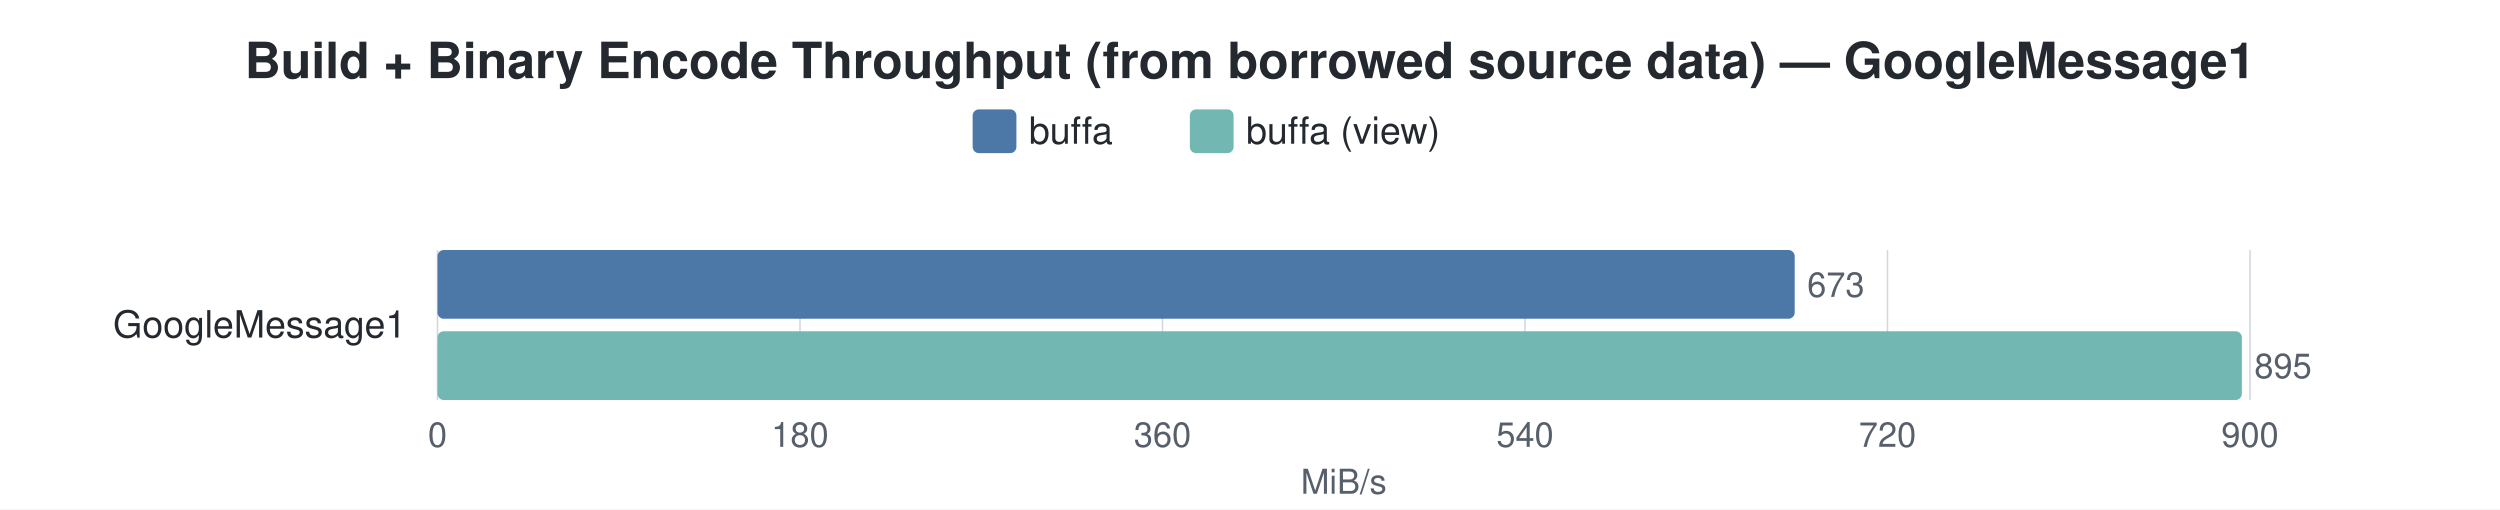
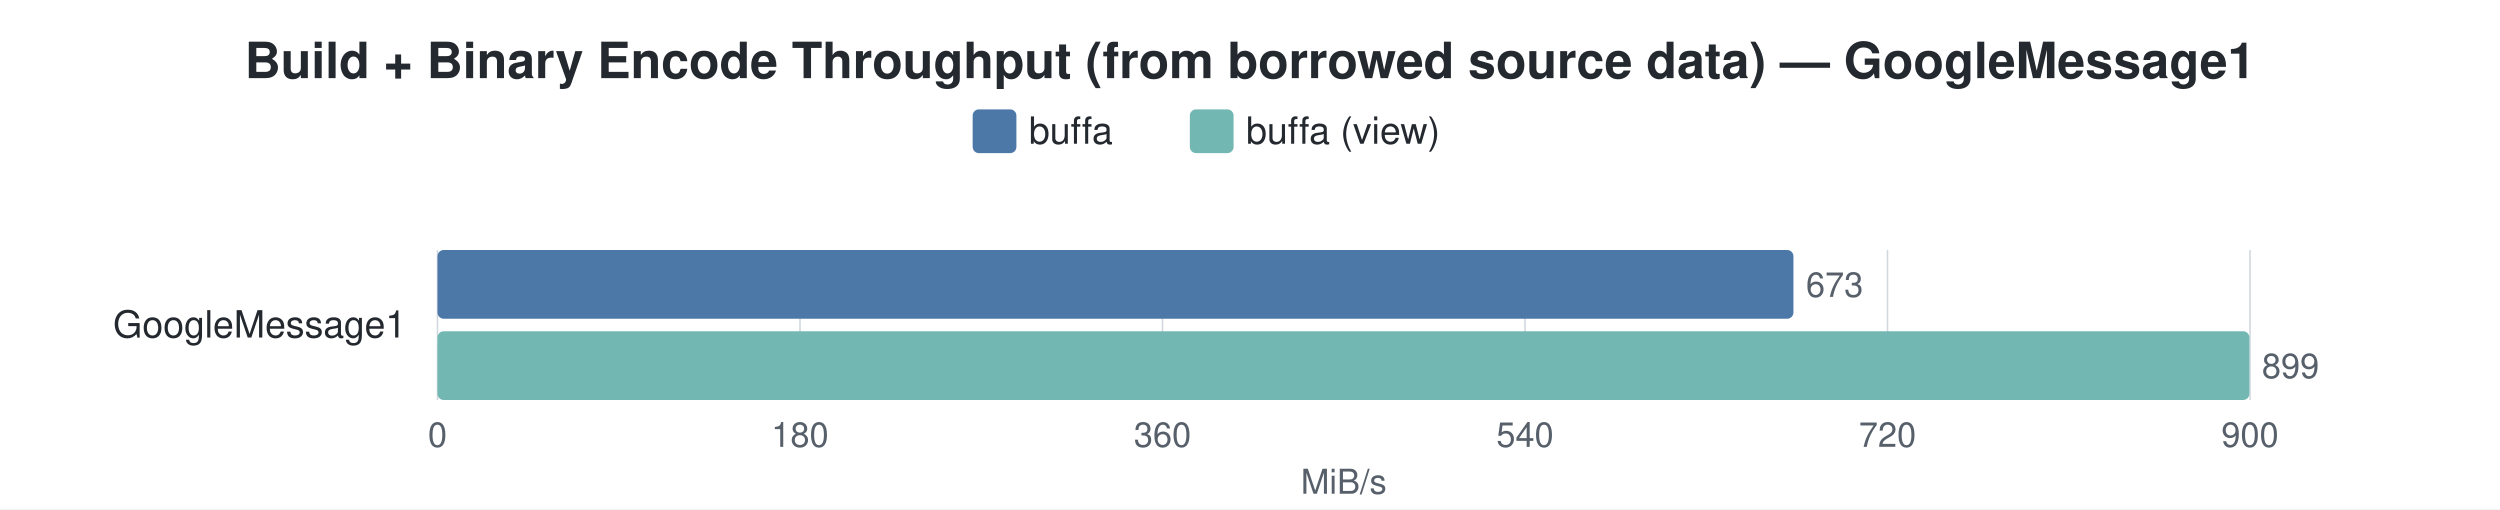
<svg xmlns="http://www.w3.org/2000/svg" width="800" height="163" viewBox="0 0 800 163">
  <style>
    text { font-family: -apple-system, BlinkMacSystemFont, "Segoe UI", Helvetica, Arial, sans-serif; }
    .title { font-size: 16px; font-weight: 600; fill: #24292f; }
    .label { font-size: 12px; fill: #24292f; }
    .value { font-size: 11px; fill: #57606a; }
    .axis-label { font-size: 11px; fill: #57606a; }
    .legend-text { font-size: 12px; fill: #24292f; }
    .grid { stroke: #d0d7de; stroke-width: 0.5; }
  </style>
  <rect width="100%" height="100%" fill="white" />
  <text x="400.0" y="25" text-anchor="middle" class="title">Build + Binary Encode Throughput (from borrowed source data) — GoogleMessage1</text>
  <rect x="311.25" y="35" width="14" height="14" rx="2" fill="#4C78A8" />
  <text x="329.25" y="46" class="legend-text">buffa</text>
  <rect x="380.75" y="35" width="14" height="14" rx="2" fill="#72B7B2" />
  <text x="398.75" y="46" class="legend-text">buffa (view)</text>
  <line x1="140.0" y1="80" x2="140.0" y2="128" class="grid" />
  <text x="140.0" y="143" text-anchor="middle" class="axis-label">0</text>
  <line x1="256.0" y1="80" x2="256.0" y2="128" class="grid" />
  <text x="256.0" y="143" text-anchor="middle" class="axis-label">180</text>
  <line x1="372.0" y1="80" x2="372.0" y2="128" class="grid" />
  <text x="372.0" y="143" text-anchor="middle" class="axis-label">360</text>
  <line x1="488.0" y1="80" x2="488.0" y2="128" class="grid" />
  <text x="488.0" y="143" text-anchor="middle" class="axis-label">540</text>
  <line x1="604.0" y1="80" x2="604.0" y2="128" class="grid" />
  <text x="604.0" y="143" text-anchor="middle" class="axis-label">720</text>
  <line x1="720.0" y1="80" x2="720.0" y2="128" class="grid" />
  <text x="720.0" y="143" text-anchor="middle" class="axis-label">900</text>
  <text x="430.0" y="158" text-anchor="middle" class="axis-label">MiB/s</text>
  <text x="130" y="108.0" text-anchor="end" class="label">GoogleMessage1</text>
-   <rect x="140" y="80.0" width="434.3" height="22" rx="2" fill="#4C78A8" />
-   <text x="578.3" y="95.0" class="value">673</text>
-   <rect x="140" y="106.0" width="577.4" height="22" rx="2" fill="#72B7B2" />
-   <text x="721.4" y="121.0" class="value">895</text>
+   <rect x="140" y="80.0" width="433.9" height="22" rx="2" fill="#4C78A8" />
+   <text x="577.9" y="95.0" class="value">673</text>
+   <rect x="140" y="106.0" width="579.8" height="22" rx="2" fill="#72B7B2" />
+   <text x="723.8" y="121.0" class="value">899</text>
</svg>
